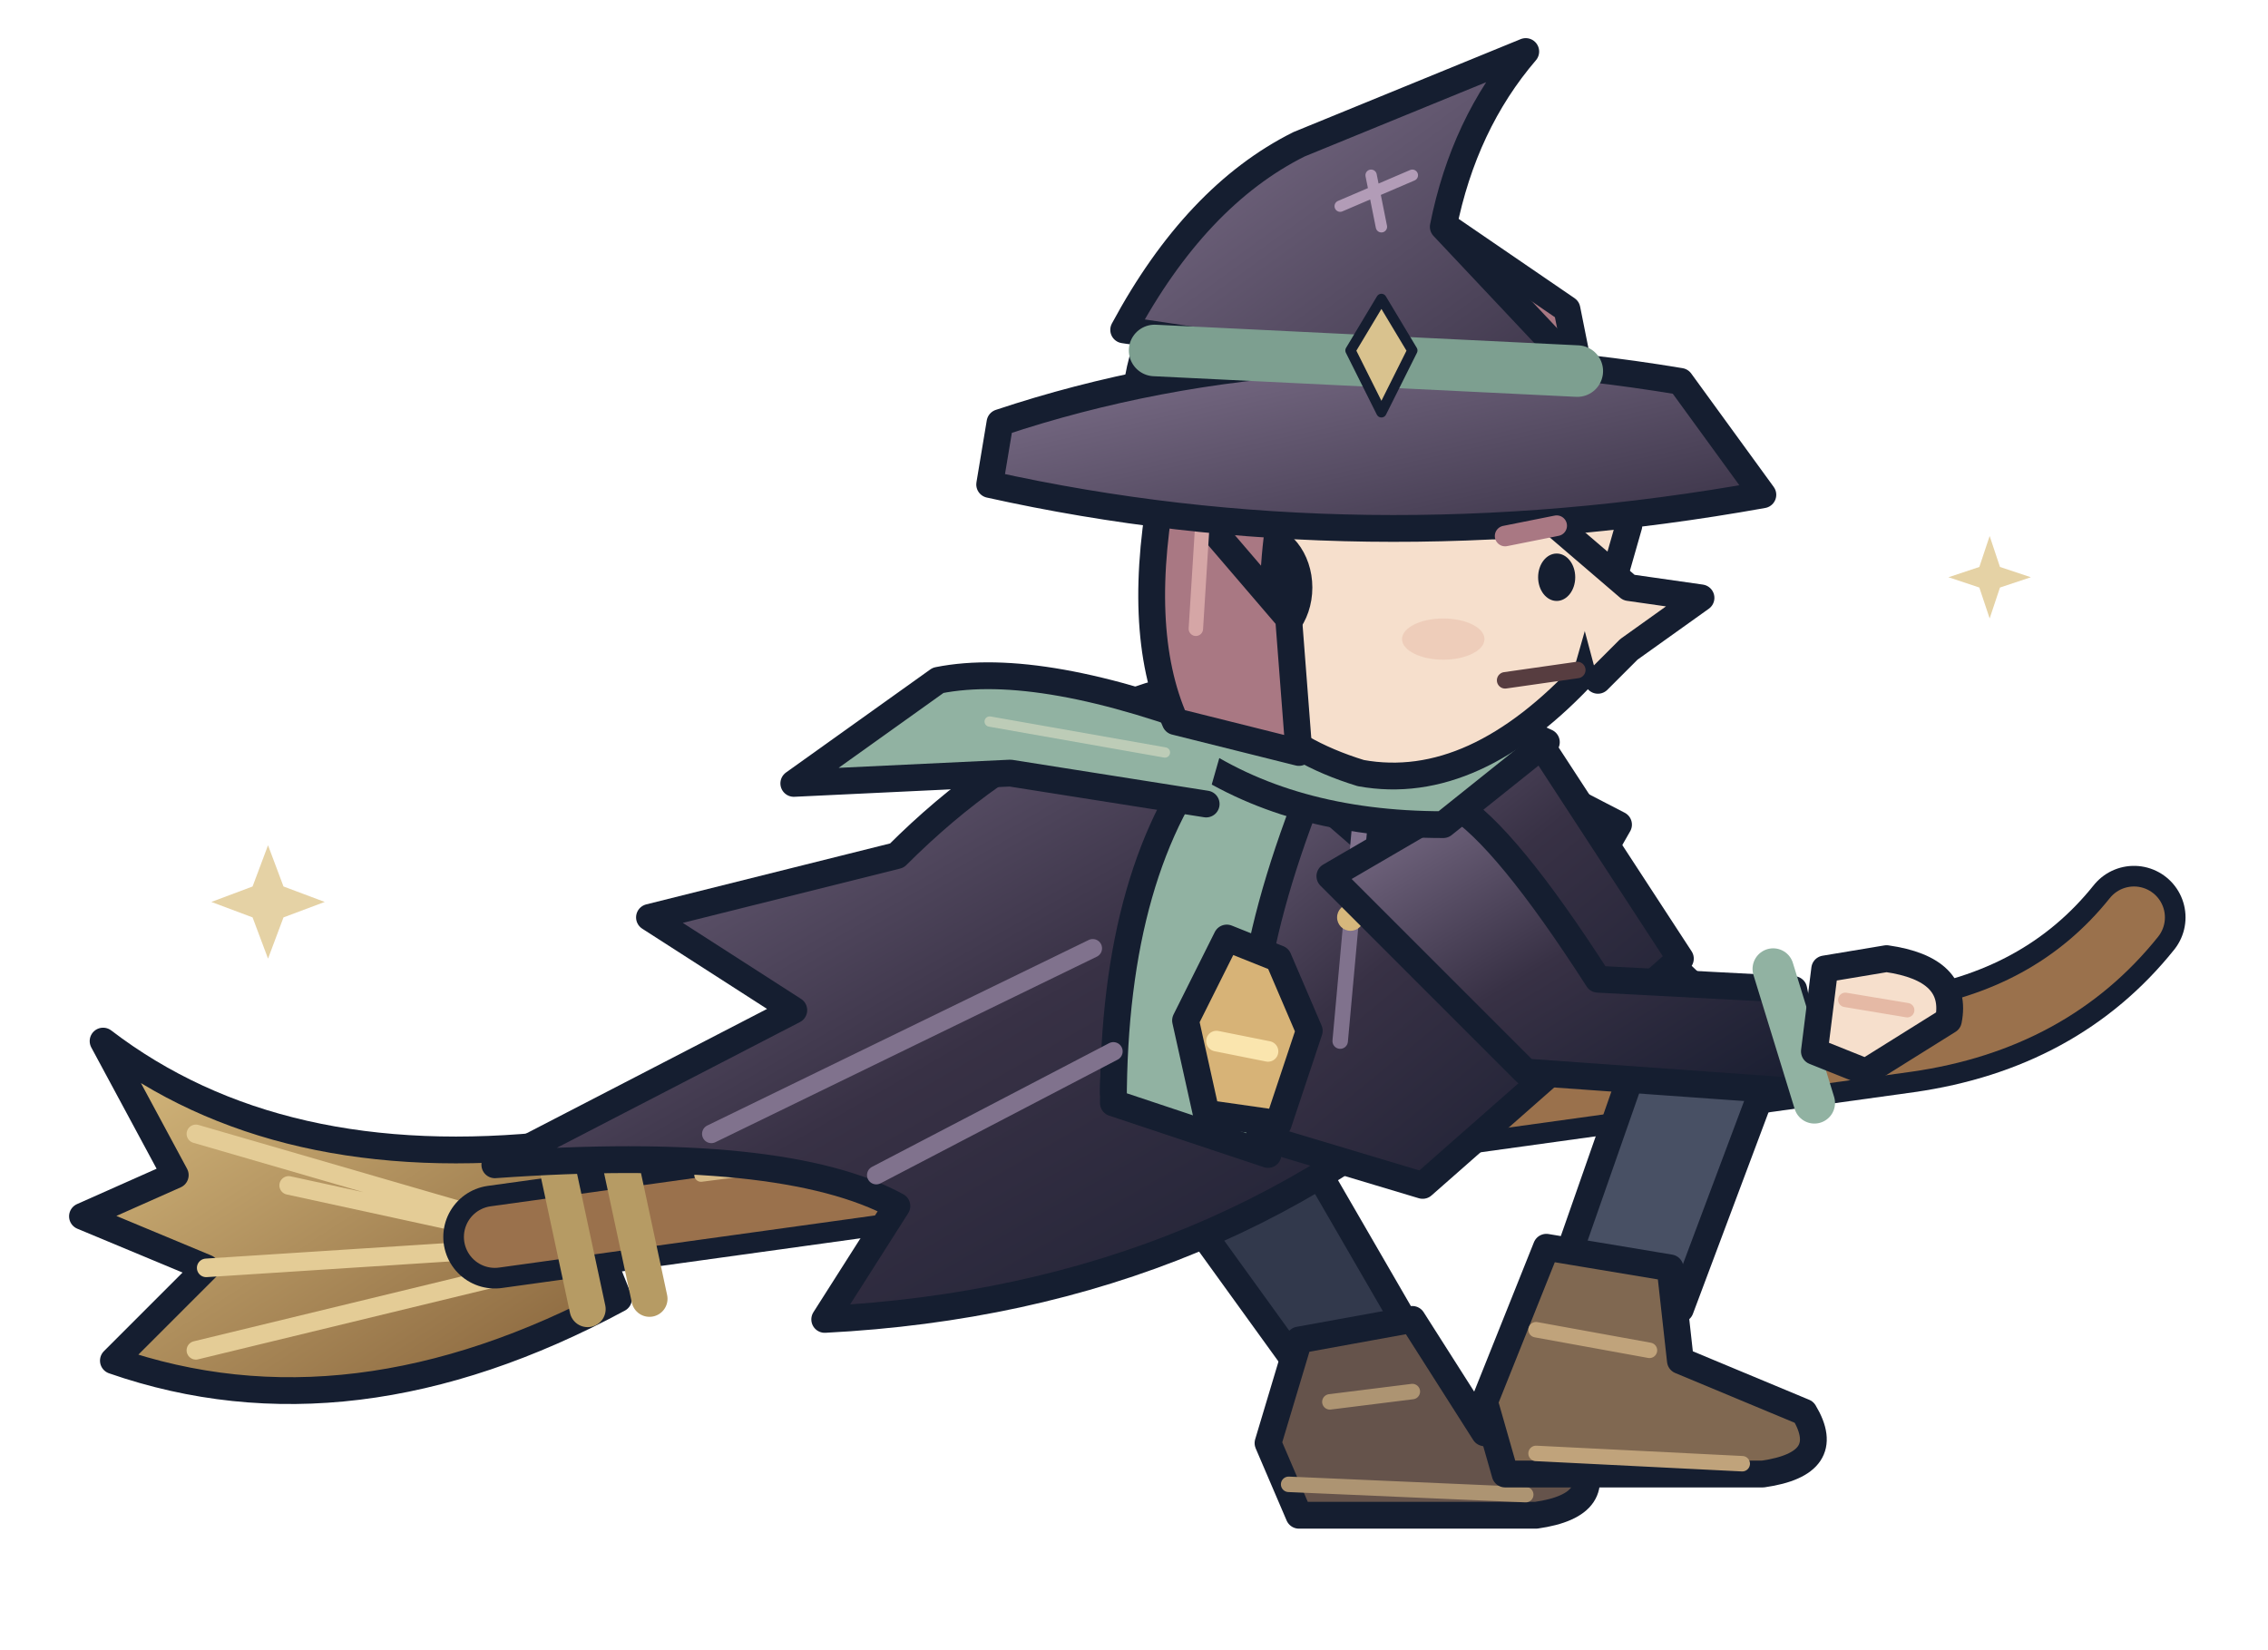
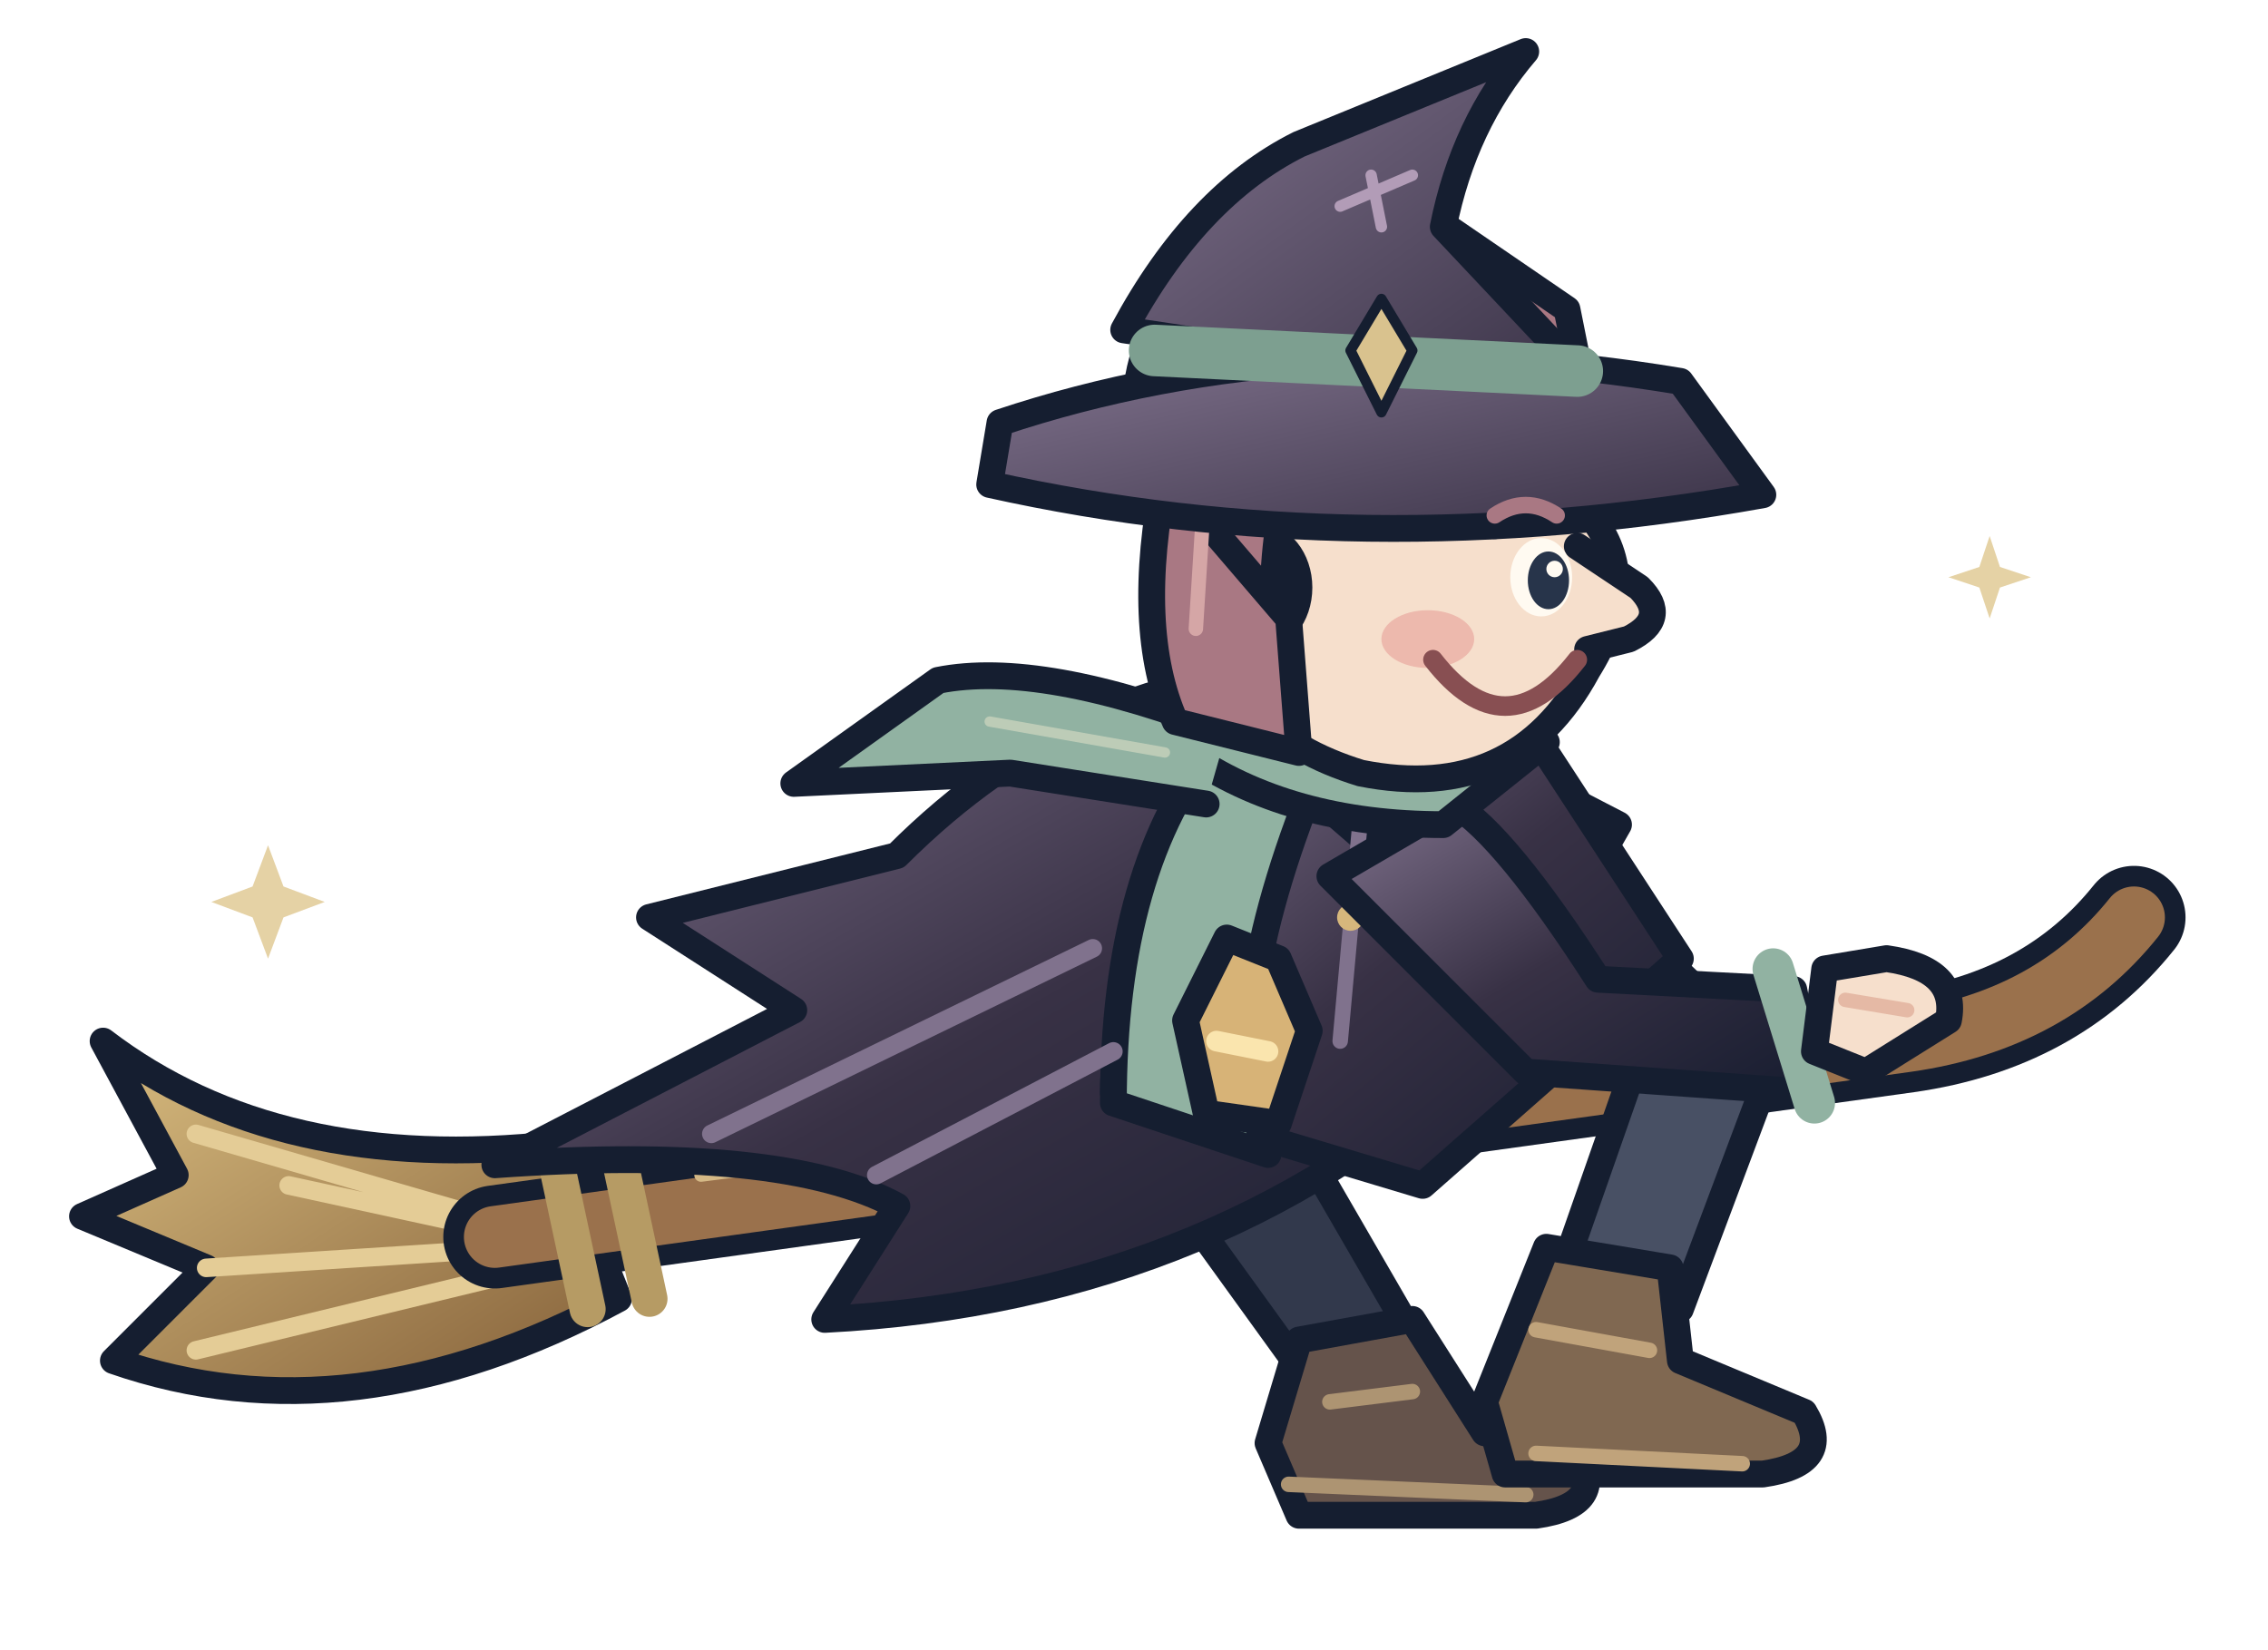
<svg xmlns="http://www.w3.org/2000/svg" width="110" height="80" viewBox="0 0 220 160" role="img" aria-labelledby="title">
  <defs>
    <linearGradient id="robe" x1="0" y1="0" x2="1" y2="1">
      <stop stop-color="#80728d" />
      <stop offset=".5" stop-color="#383145" />
      <stop offset="1" stop-color="#171d30" />
    </linearGradient>
    <linearGradient id="bristles" x1="0" y1="0" x2="1" y2="1">
      <stop stop-color="#d9bd80" />
      <stop offset="1" stop-color="#846039" />
    </linearGradient>
    <linearGradient id="hat" x1="0" y1="0" x2="1" y2="1">
      <stop stop-color="#80728d" />
      <stop offset="1" stop-color="#383145" />
    </linearGradient>
  </defs>
  <g stroke="#151e30" stroke-width="2.6" stroke-linecap="round" stroke-linejoin="round">
    <path d="M54 111Q27 114 10 101l7 13-9 4 12 5-9 9q23 8 49-6Z" fill="url(#bristles)" />
    <path d="m19 110 31 9m-30 4 31-2m-32 10 33-8m-24-8 23 5" fill="none" stroke="#e4cc96" stroke-width="1.8" />
    <path d="M48 120 185 101q14-2 22-12" fill="none" stroke="#151e30" stroke-width="10" />
    <path d="M48 120 185 101q14-2 22-12" fill="none" stroke="#9a714c" stroke-width="6" />
    <path d="m68 114 109-14" stroke="#d5b986" stroke-width="1.3" />
    <path d="m54 113 3 14m3-15 3 14" stroke="#b69b64" stroke-width="3.5" />
    <path d="M120 96 114 116 127 134 139 133 128 114 141 98" fill="#32394c" />
    <path d="m126 130 11-2 7 11 9 2q3 5-4 6h-23l-3-7Z" fill="#65534b" />
    <path d="m129 136 8-1m-12 9 23 1" stroke="#ad9472" stroke-width="1.5" />
    <path d="m140 93 18 12-7 20 12 2 9-24-20-19" fill="#485064" />
    <path d="m150 121 12 2 1 9 12 5q3 5-4 6h-25l-2-7Z" fill="#806851" />
    <path d="m149 129 11 2m-11 10 20 1" stroke="#c0a37b" stroke-width="1.5" />
    <path d="M128 65Q105 65 87 83L63 89l14 9-29 15q28-2 39 4l-7 11q39-2 65-27l12-21Z" fill="url(#robe)" />
    <path d="M118 72q-10 22-10 34l30 9 25-22-15-23Z" fill="url(#robe)" />
    <path d="M127 77q-9 23-4 35l-15-5q0-23 10-35Z" fill="#91b2a2" />
    <path d="m69 110 37-18m-21 22 23-12" fill="none" stroke="#80728d" stroke-width="1.8" />
    <path d="m118 69 15 13 12-10-13-8Z" fill="#e7dfcf" />
    <path d="m132 79-2 22" stroke="#80728d" stroke-width="1.5" />
    <circle cx="131" cy="89" r="1.3" fill="#d6b77c" stroke="none" />
    <path d="M141 78q5 3 14 17l19 1 2 10-28-2-19-19Z" fill="url(#robe)" />
    <path d="m172 94 4 13" stroke="#91b2a2" stroke-width="4" />
    <path d="m177 94 6-1q7 1 6 6l-8 5-5-2Z" fill="#f6dfcc" />
    <path d="m179 97 6 1" stroke="#e5b9a5" stroke-width="1.4" />
    <path d="M124 66 115 73q10 7 25 7l10-8-20-9Z" fill="#91b2a2" />
    <path d="M119 71q-18-7-28-5l-14 10 21-1 19 3" fill="#91b2a2" />
    <path d="m96 70 17 3" fill="none" stroke="#fff3d7" stroke-width="1" opacity=".4" />
-     <path d="M126 39q-11 4-8 21 1 11 14 15 11 2 22-10l4-14-10-16Z" fill="#f6dfcc" />
-     <path d="m151 51 7 6 7 1-7 5-3 3" fill="#f6dfcc" />
+     <path d="M126 39q-11 4-8 21 1 11 14 15Q147 78 154 65q5-8 1-14l-7-16Z" fill="#f6dfcc" />
+     <path d="M153 53q3 2 6 4 3 3-1 5l-4 1" fill="#f6dfcc" />
    <ellipse cx="122" cy="57" rx="4" ry="5" fill="#f6dfcc" />
    <path d="m122 56 2 3" fill="none" stroke="#e5b9a5" stroke-width="1.5" />
    <path d="M117 55q-12-13-3-27l19-11 19 13 3 15-10 6-1-13-7 7-9-8q-6 14-4 29l-11-5Z" fill="#a97883" />
    <path d="M113 46q-3 15 1 24l12 3-1-13Z" fill="#a97883" />
    <path d="m117 45-1 16m17-28 10 4" fill="none" stroke="#d5a6a6" stroke-width="1.4" />
    <path d="M109 32q7-13 17-18l22-9q-6 7-8 17l16 17Z" fill="url(#hat)" />
    <path d="M97 41q30-10 66-4l8 11q-39 7-75-1Z" fill="url(#hat)" />
    <path d="m112 34 41 2" stroke="#7d9f90" stroke-width="5" />
    <path d="m134 29 3 5-3 6-3-6Z" fill="#d9c28e" stroke-width="1" />
    <path d="m130 20 7-3m-4 0 1 5" fill="none" stroke="#b29cb7" stroke-width="1.1" />
-     <path d="m146 52 5-1" fill="none" stroke="#a97883" stroke-width="2" />
-     <ellipse cx="151" cy="56" rx="1.8" ry="2.3" fill="#151e30" stroke="none" />
-     <path d="m146 66 7-1" fill="none" stroke="#573d40" stroke-width="1.6" />
-     <ellipse cx="140" cy="62" rx="4" ry="2" fill="#e5b9a5" opacity=".45" stroke="none" />
+     <path d="M145 50q3-2 6 0" fill="none" stroke="#a97883" stroke-width="1.6" />
+     <ellipse cx="149.5" cy="56" rx="3" ry="3.8" fill="#fffaf1" stroke="none" />
+     <ellipse cx="150.2" cy="56.3" rx="2" ry="2.8" fill="#27344a" stroke="none" />
+     <circle cx="150.8" cy="55.2" r=".8" fill="#fffaf1" stroke="none" />
+     <ellipse cx="138.5" cy="62" rx="4.5" ry="2.8" fill="#e8a49c" opacity=".65" stroke="none" />
+     <path d="M139 64q7 9 14 0" fill="none" stroke="#884f52" stroke-width="1.9" />
    <path d="m119 91-4 8 2 9 7 1 3-9-3-7Z" fill="#d7b377" />
    <path d="m118 101 5 1" stroke="#fae5ae" stroke-width="2" />
  </g>
  <g fill="#dfc78f" opacity=".8">
    <path d="m26 82 1.5 4 4 1.5-4 1.5-1.5 4-1.5-4-4-1.5 4-1.5Z" />
    <path d="m193 52 1 3 3 1-3 1-1 3-1-3-3-1 3-1Z" />
  </g>
</svg>
